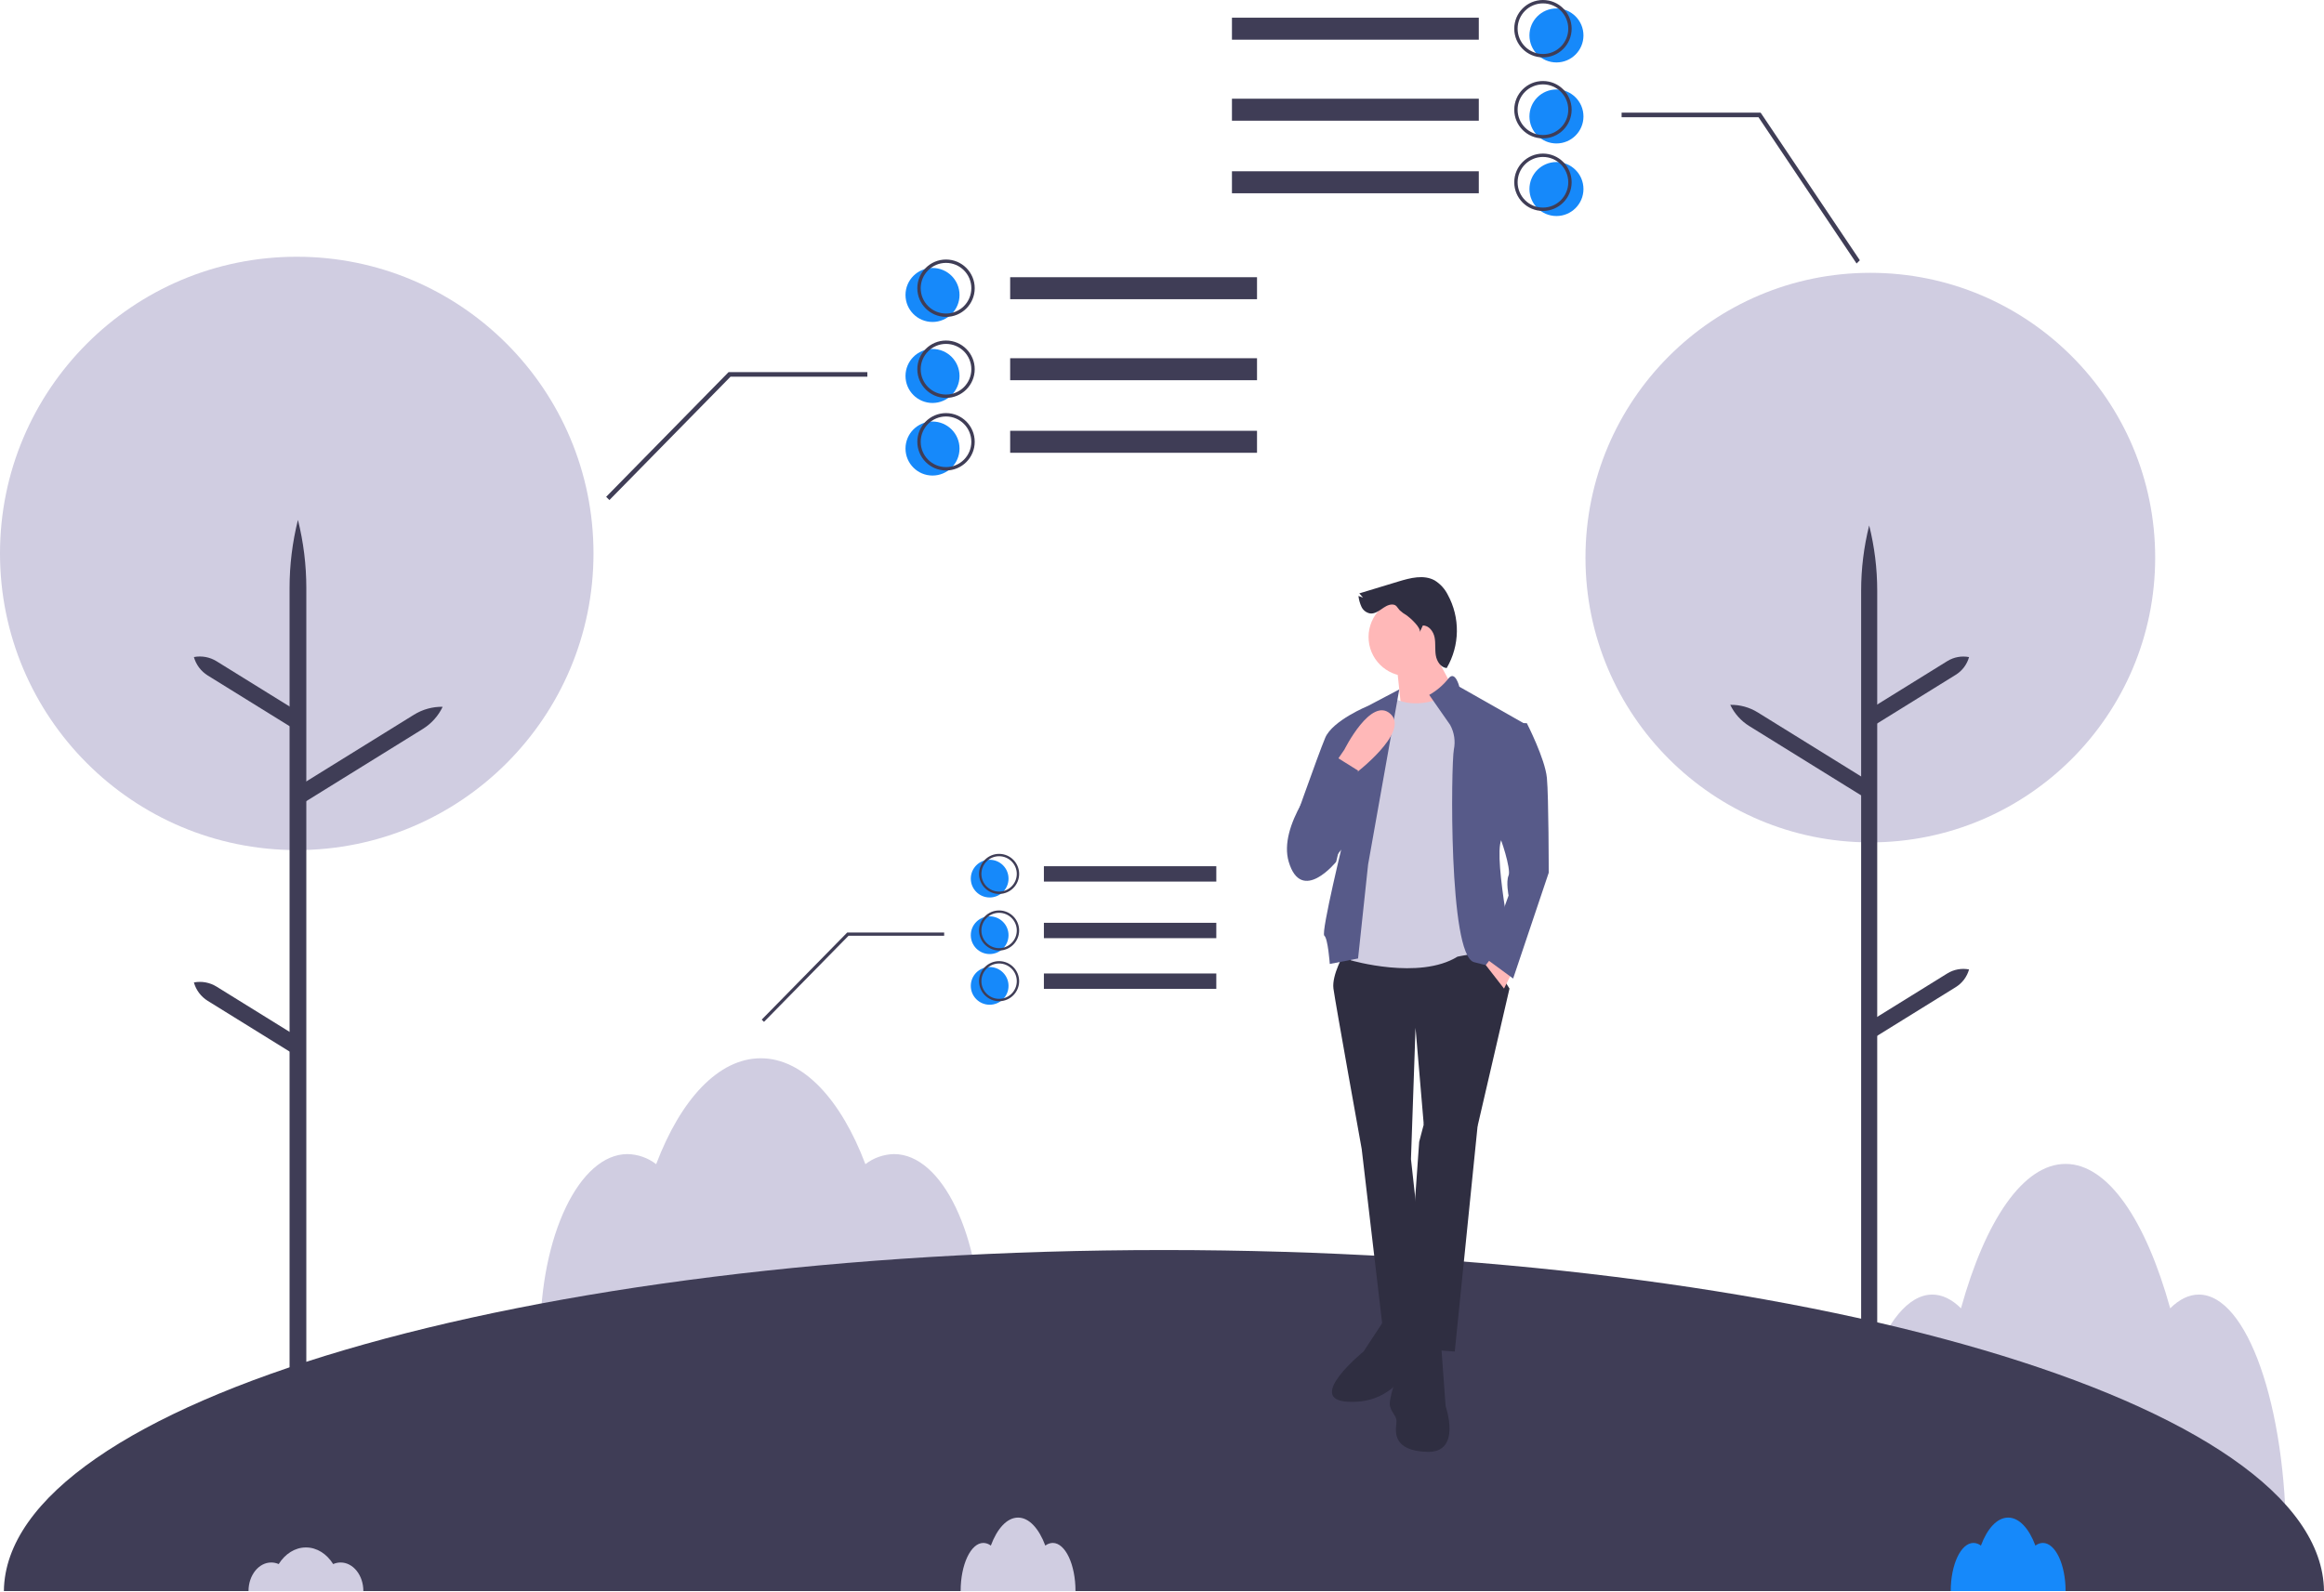
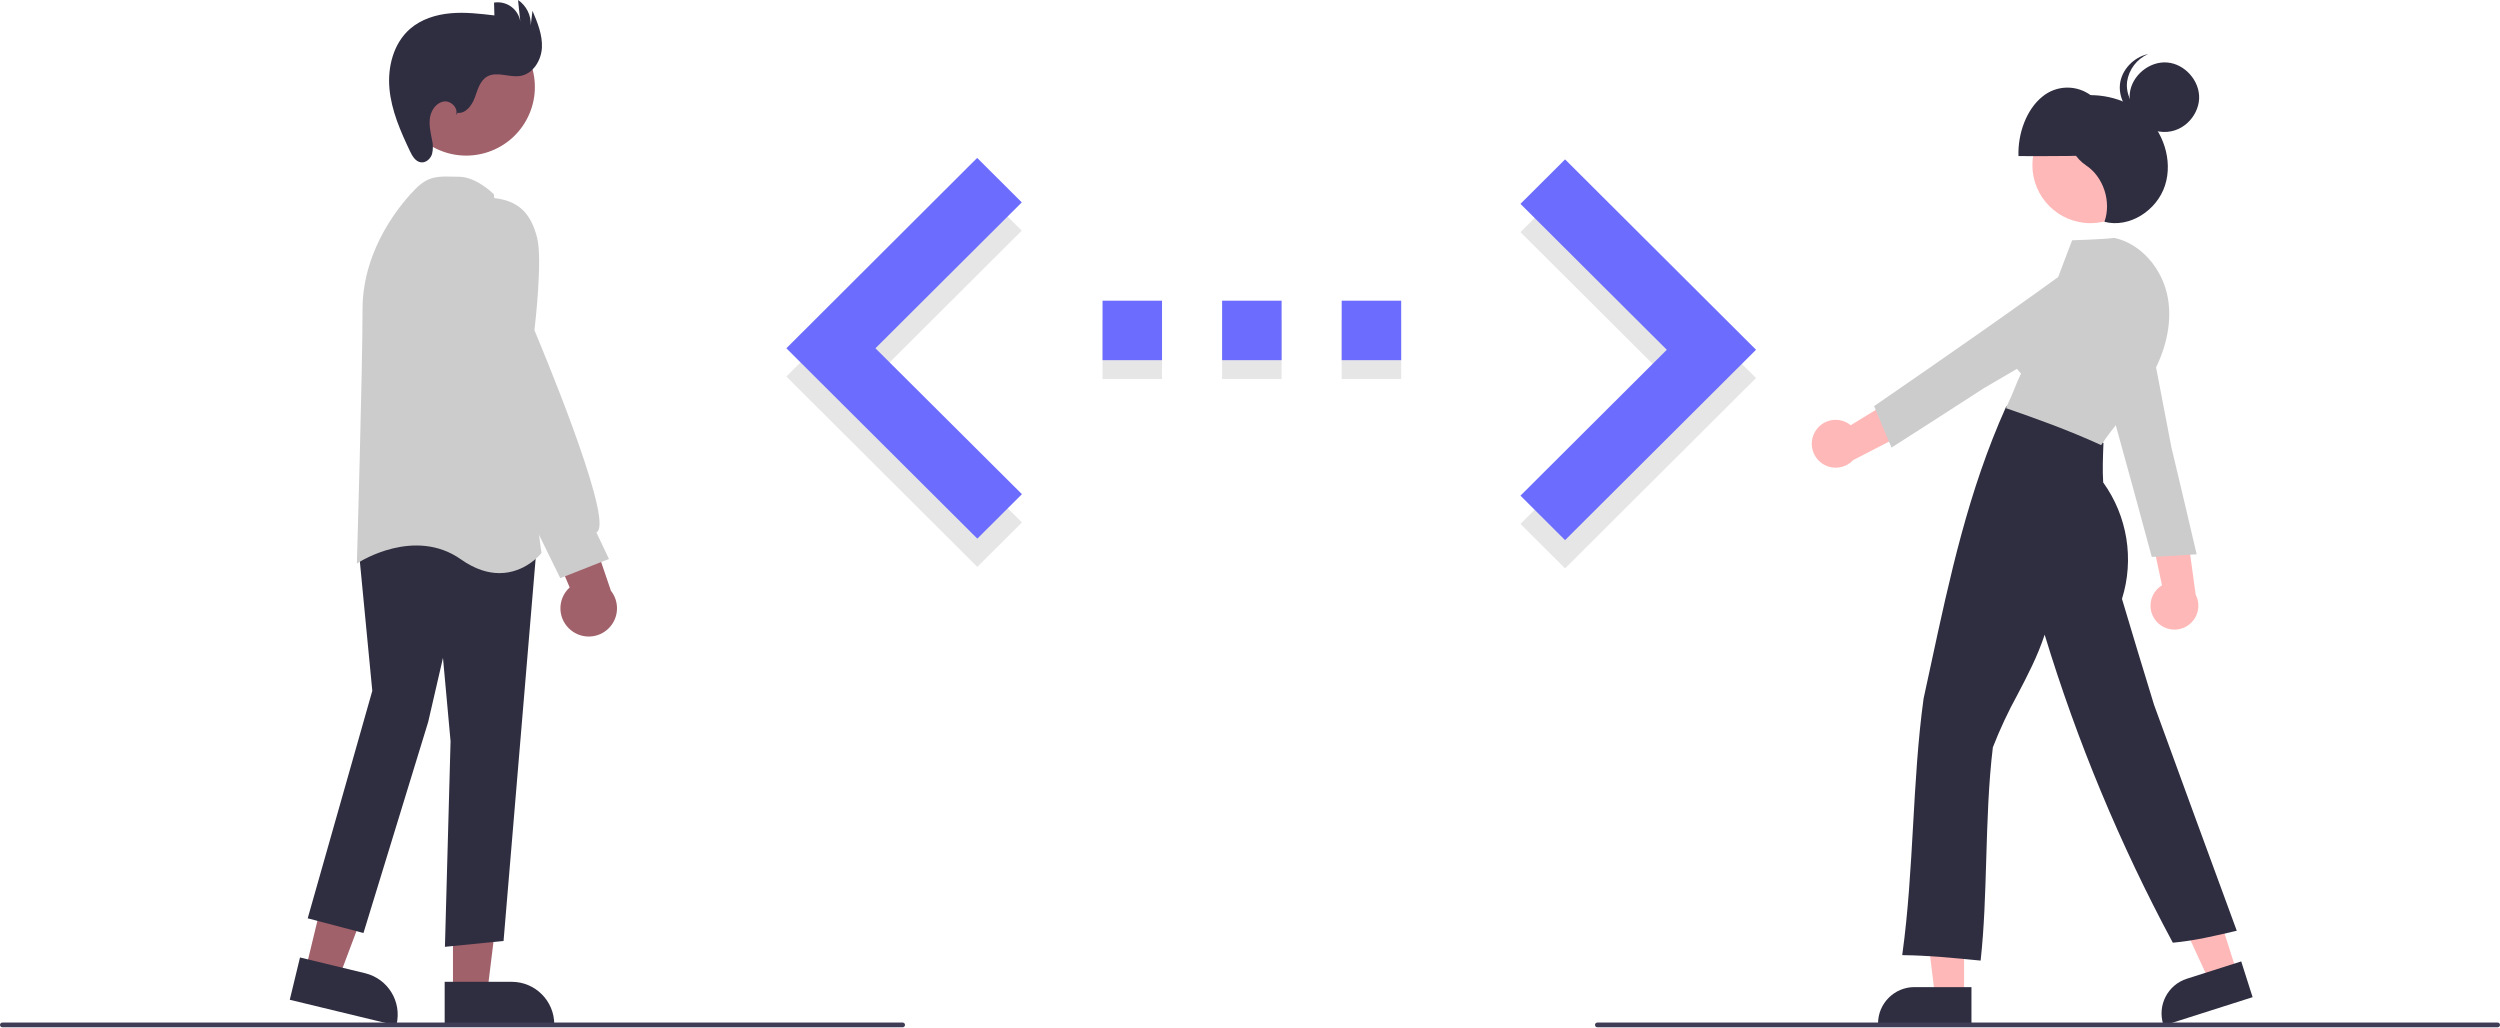
- <svg xmlns="http://www.w3.org/2000/svg" id="b7d8d657-bdb0-4cab-bef3-dbc27e5f057f" data-name="Layer 1" width="1011.667" height="692.793" viewBox="0 0 1011.667 692.793">
-   <path d="M1051.344,667.293c-4.367,0-8.557,2.123-12.462,5.979-10.622-38.277-27.065-62.876-45.538-62.876s-34.916,24.598-45.538,62.876c-3.905-3.857-8.096-5.979-12.462-5.979-20.987,0-38,48.4-38,108.103h192C1089.344,715.693,1072.331,667.293,1051.344,667.293Z" transform="translate(-94.16628 -103.6035)" fill="#d0cde1" />
-   <path d="M483.344,606.121a21.136,21.136,0,0,0-12.462,4.385c-10.622-28.07-27.065-46.109-45.538-46.109s-34.916,18.039-45.538,46.109a21.136,21.136,0,0,0-12.462-4.385c-20.987,0-38,35.493-38,79.276h192C521.344,641.614,504.331,606.121,483.344,606.121Z" transform="translate(-94.16628 -103.6035)" fill="#d0cde1" />
-   <path d="M1105.834,796.397H95.854c.91-82.06,226.66-148.5,504.99-148.5S1104.924,714.337,1105.834,796.397Z" transform="translate(-94.16628 -103.6035)" fill="#3f3d56" />
-   <circle cx="129.177" cy="240.97" r="129.177" fill="#d0cde1" />
-   <path d="M227.511,714.397h-7.292V359.607a122.118,122.118,0,0,1,3.646-29.618v0a122.118,122.118,0,0,1,3.646,29.618Z" transform="translate(-94.16628 -103.6035)" fill="#3f3d56" />
-   <path d="M224.274,454.432l-3.841-6.199,53.956-33.435a22.974,22.974,0,0,1,12.477-3.442h0a22.974,22.974,0,0,1-8.636,9.641Z" transform="translate(-94.16628 -103.6035)" fill="#3f3d56" />
-   <path d="M221.732,420.736l3.841-6.199L188.443,391.529a13.816,13.816,0,0,0-9.87-1.827h0a13.816,13.816,0,0,0,6.029,8.025Z" transform="translate(-94.16628 -103.6035)" fill="#3f3d56" />
-   <path d="M221.732,562.415l3.841-6.199-37.131-23.009a13.816,13.816,0,0,0-9.87-1.827h0a13.816,13.816,0,0,0,6.029,8.025Z" transform="translate(-94.16628 -103.6035)" fill="#3f3d56" />
-   <circle cx="814.177" cy="242.793" r="124" fill="#d0cde1" />
-   <path d="M904.344,701.397h7V360.827a117.223,117.223,0,0,0-3.5-28.431h0a117.223,117.223,0,0,0-3.5,28.431Z" transform="translate(-94.16628 -103.6035)" fill="#3f3d56" />
-   <path d="M907.451,451.852l3.687-5.95-51.793-32.095a22.053,22.053,0,0,0-11.977-3.304h0a22.053,22.053,0,0,0,8.29,9.255Z" transform="translate(-94.16628 -103.6035)" fill="#3f3d56" />
-   <path d="M909.89,419.506l-3.687-5.95L941.846,391.47a13.262,13.262,0,0,1,9.474-1.753h0a13.262,13.262,0,0,1-5.787,7.704Z" transform="translate(-94.16628 -103.6035)" fill="#3f3d56" />
-   <path d="M909.89,555.506l-3.687-5.95L941.846,527.47a13.262,13.262,0,0,1,9.474-1.753h0a13.262,13.262,0,0,1-5.787,7.704Z" transform="translate(-94.16628 -103.6035)" fill="#3f3d56" />
-   <path d="M242.448,783.948a8.073,8.073,0,0,0-3.245.689c-2.766-4.408-7.048-7.24-11.859-7.24s-9.093,2.833-11.859,7.24a8.073,8.073,0,0,0-3.245-.689c-5.465,0-9.896,5.573-9.896,12.448h50C252.344,789.522,247.913,783.948,242.448,783.948Z" transform="translate(-94.16628 -103.6035)" fill="#d0cde1" />
-   <path d="M552.448,775.431a5.451,5.451,0,0,0-3.245,1.16c-2.766-7.423-7.048-12.194-11.859-12.194s-9.093,4.771-11.859,12.194a5.451,5.451,0,0,0-3.245-1.16c-5.465,0-9.896,9.387-9.896,20.966h50C562.344,784.818,557.913,775.431,552.448,775.431Z" transform="translate(-94.16628 -103.6035)" fill="#d0cde1" />
-   <path d="M983.448,775.431a5.451,5.451,0,0,0-3.245,1.16c-2.766-7.423-7.048-12.194-11.859-12.194s-9.093,4.771-11.859,12.194a5.451,5.451,0,0,0-3.245-1.16c-5.465,0-9.896,9.387-9.896,20.966h50C993.344,784.818,988.913,775.431,983.448,775.431Z" transform="translate(-94.16628 -103.6035)" fill="#1689fa" />
-   <polygon points="621.362 482.069 619.774 489.614 617.788 497.159 611.435 586.905 633.276 588.494 643.203 490.408 641.615 485.246 621.362 482.069" fill="#2f2e41" />
-   <path d="M696.865,678.198l-9.133,13.899s-25.415,20.65-7.148,21.841S705.601,701.628,705.601,701.628s6.354-1.986,7.148-3.971-1.588-19.458-1.588-19.458Z" transform="translate(-94.16628 -103.6035)" fill="#2f2e41" />
-   <path d="M707.189,688.92s-9.133,23.032-7.942,27.003,3.177,3.971,2.78,7.545-1.588,11.913,13.502,12.31,7.942-19.855,7.942-19.855l-1.986-27.003Z" transform="translate(-94.16628 -103.6035)" fill="#2f2e41" />
-   <path d="M679.392,518.562s-5.559,9.531-4.765,15.487S686.937,603.94,686.937,603.94l9.133,77.833,20.252-1.588-7.942-71.876,1.986-57.183,3.574,42.093,23.429.794,13.899-59.963s-10.325-16.678-12.31-17.87S679.392,518.562,679.392,518.562Z" transform="translate(-94.16628 -103.6035)" fill="#2f2e41" />
-   <circle cx="612.825" cy="277.361" r="17.076" fill="#ffb8b8" />
-   <polygon points="607.861 288.281 610.243 310.916 636.452 306.945 622.157 280.339 607.861 288.281" fill="#ffb8b8" />
-   <path d="M728.633,403.798s-13.502,9.928-26.606,4.368l-19.855,50.432v63.14s29.783,8.736,46.461-1.588c0,0,11.913-2.383,13.899-1.986s-7.148-107.616-7.148-107.616Z" transform="translate(-94.16628 -103.6035)" fill="#d0cde1" />
-   <path d="M716.323,406.181l9.133,13.104a15.807,15.807,0,0,1,1.588,10.722c-1.191,6.354-2.383,89.349,8.736,92.526s18.267,2.78,18.267,2.78-9.928-47.653-6.354-55.992l11.119-50.035-29.386-16.678s-1.837-7.545-4.89-3.375A28.229,28.229,0,0,1,716.323,406.181Z" transform="translate(-94.16628 -103.6035)" fill="#575a89" />
-   <path d="M689.717,480.042,703.281,403.798,689.717,410.946s-15.487,6.354-18.664,13.899-15.884,43.682-15.884,43.682,3.177,21.841,15.09,12.707,9.133-13.502,9.133-13.502-10.325,42.093-8.736,43.285,2.383,12.31,2.383,12.31l12.31-2.383Z" transform="translate(-94.16628 -103.6035)" fill="#575a89" />
-   <path d="M674.23,437.552l5.162-7.545s11.676-23.429,20.134-15.487-15.765,26.209-15.765,26.209Z" transform="translate(-94.16628 -103.6035)" fill="#ffb8b8" />
-   <polygon points="649.954 416.15 646.777 420.226 654.719 430.445 658.293 423.297 649.954 416.15" fill="#ffb8b8" />
-   <path d="M700.145,366.82c-1.751.018-3.284,1.102-4.723,2.1s-3.07,1.993-4.81,1.796a5.184,5.184,0,0,1-3.771-2.88,15.315,15.315,0,0,1-1.324-4.733l1.981.698-1.605-1.824,17.058-5.183c5.161-1.568,10.994-3.079,15.722-.483a15.494,15.494,0,0,1,5.712,6.226,32.457,32.457,0,0,1-.453,31.958c-2.616-.223-4.321-2.963-4.746-5.554s-.011-5.275-.535-7.848-2.487-5.208-5.111-5.127l-1.382,2.946c.884-1.886-4.368-6.49-5.62-7.346a17.074,17.074,0,0,1-3.06-2.23C702.395,368.205,702.122,366.8,700.145,366.82Z" transform="translate(-94.16628 -103.6035)" fill="#2f2e41" />
-   <path d="M675.818,433.184l9.531,5.957L675.818,478.851s-15.09,18.664-20.65,0c-4.654-15.623,12.951-37.088,18.813-43.669C675.122,433.901,675.818,433.184,675.818,433.184Z" transform="translate(-94.16628 -103.6035)" fill="#575a89" />
-   <path d="M749.68,418.491h9.133s7.942,15.487,8.736,23.826.794,41.299.794,41.299l-15.487,46.064-11.913-8.736,9.928-27.4s-1.191-5.957,0-8.736-3.574-17.076-4.368-17.87S749.68,418.491,749.68,418.491Z" transform="translate(-94.16628 -103.6035)" fill="#575a89" />
-   <rect x="533.906" y="224.309" width="107.456" height="9.575" transform="translate(1081.101 354.5891) rotate(-180)" fill="#3f3d56" />
-   <rect x="533.906" y="259.582" width="107.456" height="9.575" transform="translate(1081.101 425.1367) rotate(-180)" fill="#3f3d56" />
-   <rect x="533.906" y="291.182" width="107.456" height="9.575" transform="translate(1081.101 488.3356) rotate(-180)" fill="#3f3d56" />
-   <polygon points="265.286 217.735 317.992 164.032 377.574 164.032 377.574 162.032 317.157 162.032 316.863 162.329 263.863 216.329 265.286 217.735" fill="#3f3d56" />
-   <circle cx="405.935" cy="128.432" r="11.758" fill="#1689fa" />
-   <circle cx="405.935" cy="163.706" r="11.758" fill="#1689fa" />
-   <circle cx="405.935" cy="195.306" r="11.758" fill="#1689fa" />
-   <path d="M493.488,229.096a12.493,12.493,0,1,1,12.493,12.493A12.507,12.507,0,0,1,493.488,229.096Zm1.47,0a11.023,11.023,0,1,0,11.023-11.023A11.036,11.036,0,0,0,494.958,229.096Z" transform="translate(-94.16628 -103.6035)" fill="#3f3d56" />
-   <path d="M493.488,264.37a12.493,12.493,0,1,1,12.493,12.493A12.507,12.507,0,0,1,493.488,264.37Zm1.47,0a11.023,11.023,0,1,0,11.023-11.023A11.036,11.036,0,0,0,494.958,264.37Z" transform="translate(-94.16628 -103.6035)" fill="#3f3d56" />
-   <path d="M493.488,295.97a12.493,12.493,0,1,1,12.493,12.493A12.507,12.507,0,0,1,493.488,295.97Zm1.47,0a11.023,11.023,0,1,0,11.023-11.023A11.036,11.036,0,0,0,494.958,295.97Z" transform="translate(-94.16628 -103.6035)" fill="#3f3d56" />
-   <rect x="536.284" y="7.705" width="107.456" height="9.575" fill="#3f3d56" />
-   <rect x="536.284" y="42.979" width="107.456" height="9.575" fill="#3f3d56" />
-   <rect x="536.284" y="74.578" width="107.456" height="9.575" fill="#3f3d56" />
-   <polygon points="808.193 114.735 765.487 51.032 705.905 51.032 705.905 49.032 766.322 49.032 766.616 49.329 809.616 113.329 808.193 114.735" fill="#3f3d56" />
-   <circle cx="677.544" cy="15.432" r="11.758" fill="#1689fa" />
-   <circle cx="677.544" cy="50.706" r="11.758" fill="#1689fa" />
-   <circle cx="677.544" cy="82.306" r="11.758" fill="#1689fa" />
-   <path d="M765.831,128.589a12.493,12.493,0,1,1,12.493-12.493A12.507,12.507,0,0,1,765.831,128.589Zm0-23.516a11.023,11.023,0,1,0,11.023,11.023A11.036,11.036,0,0,0,765.831,105.073Z" transform="translate(-94.16628 -103.6035)" fill="#3f3d56" />
-   <path d="M765.831,163.863a12.493,12.493,0,1,1,12.493-12.493A12.507,12.507,0,0,1,765.831,163.863Zm0-23.516a11.023,11.023,0,1,0,11.023,11.023A11.036,11.036,0,0,0,765.831,140.347Z" transform="translate(-94.16628 -103.6035)" fill="#3f3d56" />
-   <path d="M765.831,195.462a12.493,12.493,0,1,1,12.493-12.493A12.507,12.507,0,0,1,765.831,195.462Zm0-23.516a11.023,11.023,0,1,0,11.023,11.023A11.036,11.036,0,0,0,765.831,171.946Z" transform="translate(-94.16628 -103.6035)" fill="#3f3d56" />
-   <rect x="548.589" y="480.778" width="75.049" height="6.688" transform="translate(1078.06 864.64) rotate(-180)" fill="#3f3d56" />
-   <rect x="548.589" y="505.414" width="75.049" height="6.688" transform="translate(1078.06 913.9118) rotate(-180)" fill="#3f3d56" />
-   <rect x="548.589" y="527.484" width="75.049" height="6.688" transform="translate(1078.06 958.0511) rotate(-180)" fill="#3f3d56" />
-   <polygon points="332.58 444.942 369.391 407.435 411.005 407.435 411.005 406.038 368.808 406.038 368.603 406.245 331.587 443.96 332.58 444.942" fill="#3f3d56" />
-   <circle cx="430.813" cy="382.571" r="8.212" fill="#1689fa" />
-   <circle cx="430.813" cy="407.207" r="8.212" fill="#1689fa" />
-   <circle cx="430.813" cy="429.277" r="8.212" fill="#1689fa" />
-   <path d="M520.36,484.122a8.725,8.725,0,1,1,8.725,8.725A8.735,8.735,0,0,1,520.36,484.122Zm1.026,0a7.699,7.699,0,1,0,7.699-7.699A7.707,7.707,0,0,0,521.386,484.122Z" transform="translate(-94.16628 -103.6035)" fill="#3f3d56" />
-   <path d="M520.36,508.758a8.725,8.725,0,1,1,8.725,8.725A8.735,8.735,0,0,1,520.36,508.758Zm1.026,0a7.699,7.699,0,1,0,7.699-7.699A7.707,7.707,0,0,0,521.386,508.758Z" transform="translate(-94.16628 -103.6035)" fill="#3f3d56" />
-   <path d="M520.36,530.827a8.725,8.725,0,1,1,8.725,8.725A8.735,8.735,0,0,1,520.36,530.827Zm1.026,0a7.699,7.699,0,1,0,7.699-7.699A7.707,7.707,0,0,0,521.386,530.827Z" transform="translate(-94.16628 -103.6035)" fill="#3f3d56" />
+ <svg xmlns="http://www.w3.org/2000/svg" data-name="Layer 1" width="1058" height="434.745" viewBox="0 0 1058 434.745">
+   <polygon points="643.457 221.721 705.39 159.977 643.457 98.233 662.339 79.414 743.154 159.977 662.339 240.54 643.457 221.721 643.457 221.721" fill="#e6e6e6" style="isolation:isolate" />
+   <rect x="466.595" y="135.207" width="25.176" height="25.176" fill="#e6e6e6" style="isolation:isolate" />
+   <rect x="567.803" y="135.207" width="25.176" height="25.176" fill="#e6e6e6" style="isolation:isolate" />
+   <rect x="517.199" y="135.207" width="25.176" height="25.176" fill="#e6e6e6" style="isolation:isolate" />
+   <polygon points="432.482 221.092 370.486 159.348 432.419 97.604 413.537 78.785 332.785 159.348 413.6 239.911 432.482 221.092" fill="#e6e6e6" style="isolation:isolate" />
+   <polygon points="643.457 209.763 705.39 148.019 643.457 86.274 662.339 67.455 743.154 148.019 662.339 228.582 643.457 209.763 643.457 209.763" fill="#6c6cff" />
+   <path d="M537.595,385.051h25.176v-25.176H537.595Zm126.384-25.176h-25.176v25.176h25.176Zm-75.78,25.176h25.176v-25.176h-25.176Z" transform="translate(-71 -232.6273)" fill="#6c6cff" />
+   <polygon points="432.482 209.133 370.486 147.389 432.419 85.645 413.537 66.826 332.785 147.389 413.6 227.952 432.482 209.133" fill="#6c6cff" />
+   <polygon points="129.305 410.449 143.399 413.856 163.248 361.117 142.447 356.088 129.305 410.449" fill="#a0616a" />
+   <path d="M193.632,655.732l4.328-17.902,27.574,6.666a18.032,18.032,0,0,1,13.275,21.74l-.095.394Z" transform="translate(-71 -232.6273)" fill="#2f2e41" />
+   <polygon points="191.696 420.05 206.196 420.049 213.093 364.122 191.694 364.123 191.696 420.05" fill="#a0616a" />
+   <path d="M259.183,648.129l28.369-.001h.001A18.012,18.012,0,0,1,305.565,666.139v.406l-46.381.002Z" transform="translate(-71 -232.6273)" fill="#2f2e41" />
+   <path d="M259.294,633.325l2.384-87.007-3.211-35.281-6.266,27.151-27.379,89.285L201.218,621.261l27.336-96.27-5.937-61.748,17.058-10.965.23.042,58.279,10.742L284.105,630.844Z" transform="translate(-71 -232.6273)" fill="#2f2e41" />
+   <path d="M282.359,475.175c-4.693,0-10.182-1.512-16.292-5.825-19.551-13.798-42.863,1.045-43.096,1.195l-.947.616.033-1.128c.024-.804,2.365-80.712,2.365-106.425,0-26.565,17.332-45.962,22.644-51.274,5.214-5.215,9.601-5.099,15.155-4.955.957.024,1.954.051,3.004.051,7.258,0,14.314,6.973,14.61,7.269l.142.142.026.199,20.139,151.631-.154.195C299.895,466.986,293.282,475.175,282.359,475.175Z" transform="translate(-71 -232.6273)" fill="#ccc" />
+   <circle cx="268.308" cy="269.431" r="29.048" transform="translate(-167.8019 142.9959) rotate(-61.3368)" fill="#a0616a" />
+   <path d="M312.775,499.454a11.893,11.893,0,0,1-.69-18.223L295.589,442.32l21.599,3.975,12.354,36.341a11.957,11.957,0,0,1-16.767,16.818Z" transform="translate(-71 -232.6273)" fill="#a0616a" />
+   <path d="M308.103,477.304l-29.807-60.807-13.07-45.766.01-39.758c.029-.157,3.102-15.622,14.49-14.553,10.327,1,15.888,6.05,18.597,16.884,2.301,9.204-.846,36.51-1.151,39.086,1.998,4.738,31.976,76.164,27.013,84.766a2.184,2.184,0,0,1-.785.813l5.312,11.215Z" transform="translate(-71 -232.6273)" fill="#ccc" />
+   <path d="M264.593,280.374c3.482.453,6.109-3.11,7.327-6.403s2.147-7.128,5.174-8.907c4.136-2.43,9.428.493,14.158-.309,5.342-.906,8.815-6.567,9.087-11.978s-1.881-10.615-3.994-15.604l-.738,6.2a12.295,12.295,0,0,0-5.373-10.747l.951,9.098a9.656,9.656,0,0,0-11.108-7.99l.15,5.421c-6.17-.734-12.393-1.468-18.581-.909s-12.419,2.517-17.109,6.592c-7.015,6.096-9.577,16.133-8.717,25.387s4.68,17.947,8.661,26.345c1.002,2.113,2.387,4.497,4.71,4.766,2.087.242,3.997-1.503,4.645-3.501a12.69,12.69,0,0,0-.056-6.234c-.587-3.119-1.327-6.307-.775-9.433s2.8-6.214,5.951-6.597,6.375,3.218,4.86,6.007Z" transform="translate(-71 -232.6273)" fill="#2f2e41" />
+   <path d="M983.591,495.58a10.056,10.056,0,0,1,2.359-15.238l-7.434-34.953,17.29,6.774,4.409,32.153a10.11,10.11,0,0,1-16.623,11.263Z" transform="translate(-71 -232.6273)" fill="#ffb8b8" />
+   <path d="M981.628,468.308l-.093-.343c-9.347-34.571-19.008-70.308-30.804-109.219l-.077-.255.26-.152c6.575-3.837,16.457-3.581,22.986.594a17.15,17.15,0,0,1,7.444,18.191l8.603,44.857c3.498,14.663,7.118,29.84,10.577,44.806l.098.424-.536.034c-6.299.401-12.807.815-18.021,1.044Z" transform="translate(-71 -232.6273)" fill="#ccc" />
+   <polygon points="831.194 421.744 818.934 421.744 813.1 374.457 831.194 374.457 831.194 421.744" fill="#ffb8b8" />
+   <path d="M905.321,666.256H865.79v-.5a15.404,15.404,0,0,1,15.387-15.387h24.144Z" transform="translate(-71 -232.6273)" fill="#2f2e41" />
+   <polygon points="946.719 411.631 935.037 415.353 915.121 372.069 932.362 366.575 946.719 411.631" fill="#ffb8b8" />
+   <path d="M986.641,666.634l-.152-.477a15.404,15.404,0,0,1,9.989-19.332l23.004-7.33,4.823,15.137Z" transform="translate(-71 -232.6273)" fill="#2f2e41" />
+   <circle cx="884.667" cy="69.876" r="24.561" fill="#ffb8b8" />
+   <path d="M966.694,297.952c.14-9.906-4.006-19.717-10.417-24.65a16.649,16.649,0,0,0-21.132.373c-6.311,5.157-10.263,15.112-9.928,25.009C939.358,298.725,953.499,298.765,966.694,297.952Z" transform="translate(-71 -232.6273)" fill="#2f2e41" />
+   <path d="M909.193,639.15l-.492-.048c-10.666-1.047-21.695-2.128-32.118-2.252l-.567-.007.077-.562c2.469-17.886,3.516-36.479,4.529-54.462 1-17.756,2.033-36.116,4.441-53.553,1.019-4.669,2.011-9.283,3-13.88,8.186-38.043,15.917-73.977,31.877-109.546l.151-.336.365.044c14.974,1.812,29.363,7.275,40.515,15.383l.216.157-.011.267c-.215,5.525-.438,11.236-.108,16.439a55.797,55.797,0,0,1,7.954,49.283c4.391,14.675,8.931,29.845,13.563,44.81,11.249,30.838,22.888,62.751,34.82,95.101l.196.53-.551.129c-8.585,2.016-17.44,4.094-26.177,4.9l-.33.03-.157-.292A712.851,712.851,0,0,1,936.3,501.23c-2.981,9.092-7.276,17.299-11.437,25.249A189.022,189.022,0,0,0,914.381,548.881c-1.842,15.121-2.33,31.504-2.802,47.347-.447,14.979-.868,29.128-2.331,42.432Z" transform="translate(-71 -232.6273)" fill="#2f2e41" />
+   <path d="M947.282,273.756c10.646-2.294,22.422-.112,30.783,7.071s12.606,19.609,9.172,30.266-15.096,18.155-25.64,15.403c3.02-8.512-.379-18.963-7.762-23.867C945.078,296.815,942.668,282.933,947.282,273.756Z" transform="translate(-71 -232.6273)" fill="#2f2e41" />
+   <path d="M960.207,420.999l-.389-.177c-13.581-6.196-26.898-10.951-39.376-15.289l-.383-.083-.001-1.109.248.086c.052-.115.111-.246.17-.376.17-.377.287-.634.386-.804l-.003-.001c1.04-2.12,1.867-4.168,2.667-6.149.825-2.044,1.677-4.155,2.778-6.389a19.356,19.356,0,0,1-4.276-20.829c2.756-6.533,9.784-11.621,17.168-12.465,2.706-7.449,8.735-23.1,8.735-23.1s12.678-.348,17.777-.995l.086-.011.084.019c11.131,2.439,20.424,12.972,22.598,25.614,1.835,10.67-.952,22.875-7.847,34.366a148.04,148.04,0,0,1-11.709,16.089c-3.106,3.884-6.04,7.552-8.476,11.246Z" transform="translate(-71 -232.6273)" fill="#ccc" />
+   <path d="M984.292,290.493v0Z" transform="translate(-71 -232.6273)" fill="#2f2e41" />
+   <path d="M984.791,288.311c-7.452-1.112-13.304-8.73-12.457-16.218s8.253-13.605,15.765-13.025,13.89,7.764,13.576,15.293S994.306,289.731,984.791,288.311Z" transform="translate(-71 -232.6273)" fill="#2f2e41" />
+   <path d="M983.627,283.456c-7.452-1.112-13.304-8.73-12.457-16.218a15.241,15.241,0,0,1,8.882-11.734c-6.01,1.315-11.182,6.552-11.882,12.734-.847,7.487,5.004,15.105,12.457,16.218a14.208,14.208,0,0,0,8.172-1.143A14.504,14.504,0,0,1,983.627,283.456Z" transform="translate(-71 -232.6273)" fill="#2f2e41" />
+   <path d="M839.069,415.433a10.056,10.056,0,0,1,15.153-2.853l30.479-18.655-.626,18.559-28.847,14.87a10.11,10.11,0,0,1-16.158-11.921Z" transform="translate(-71 -232.6273)" fill="#ffb8b8" />
+   <path d="M864.128,404.495l.293-.202c29.481-20.331,59.957-41.348,92.715-65.434l.215-.158.23.195c5.808,4.921,8.86,14.323,7.099,21.87A17.15,17.15,0,0,1,950.008,373.846l-39.428,23.057c-12.66,8.183-25.764,16.653-38.721,24.902l-.367.234-.211-.494c-2.477-5.806-5.036-11.804-6.988-16.644Z" transform="translate(-71 -232.6273)" fill="#ccc" />
+   <path d="M453,667.373H72a1,1,0,0,1,0-2H453a1,1,0,1,1,0,2Z" transform="translate(-71 -232.6273)" fill="#3f3d56" />
+   <path d="M1128,667.373H747a1,1,0,0,1,0-2h381a1,1,0,0,1,0,2Z" transform="translate(-71 -232.6273)" fill="#3f3d56" />
</svg>
